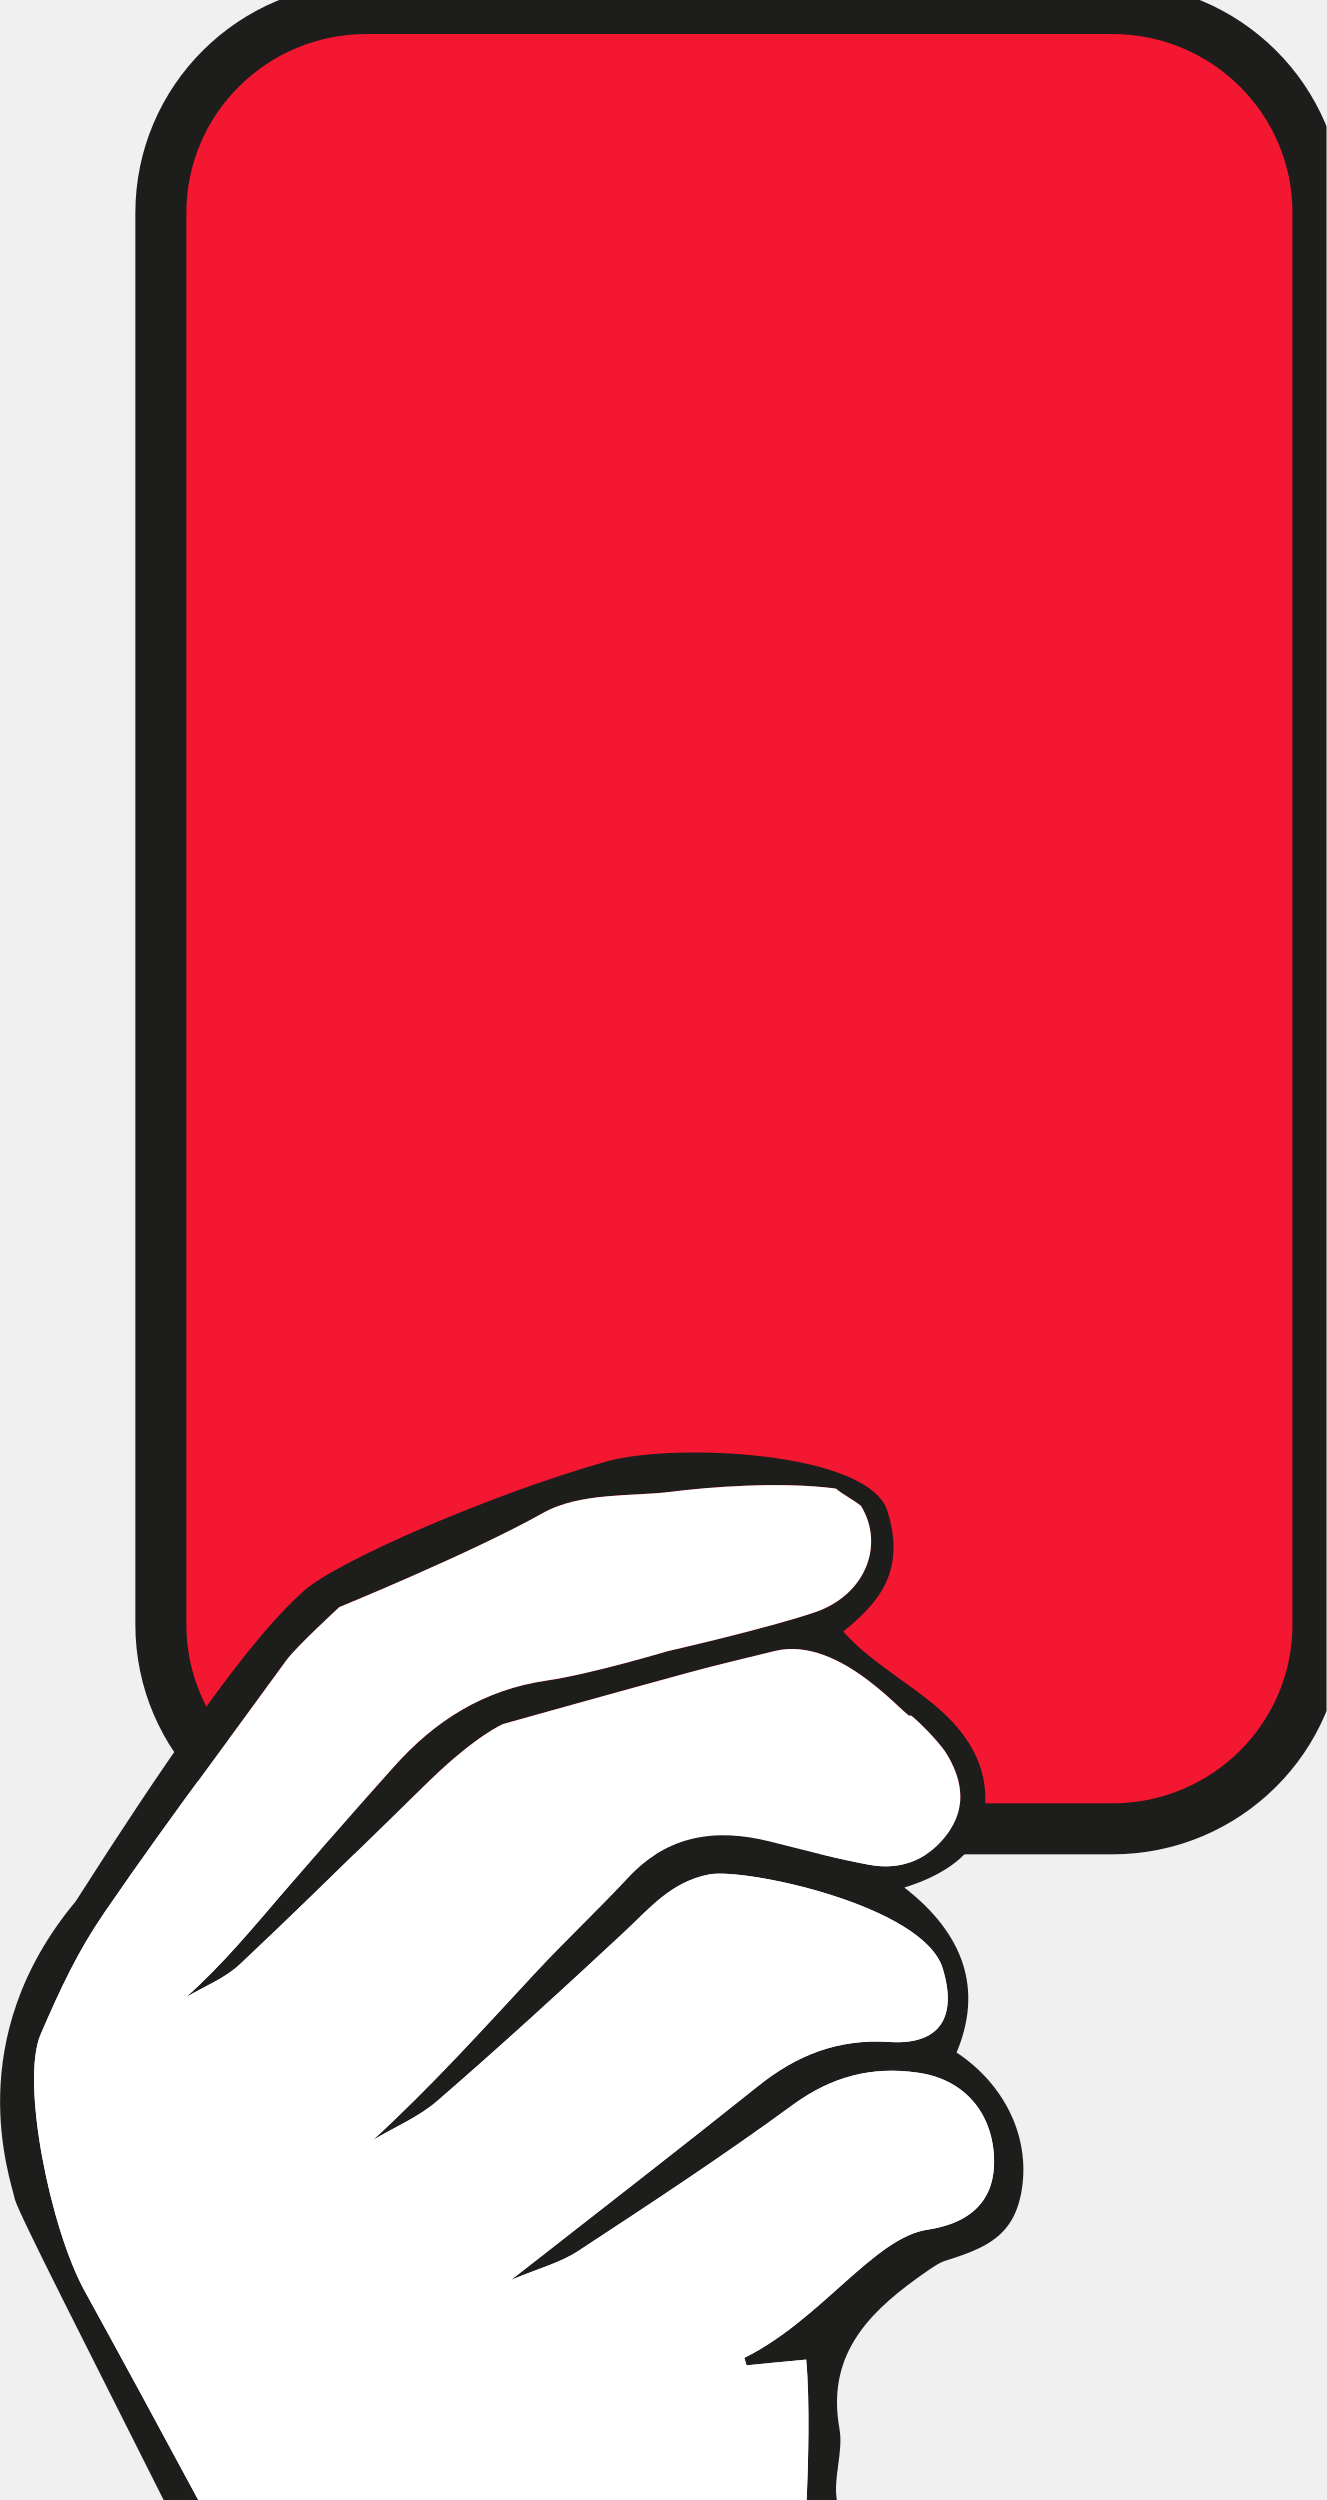
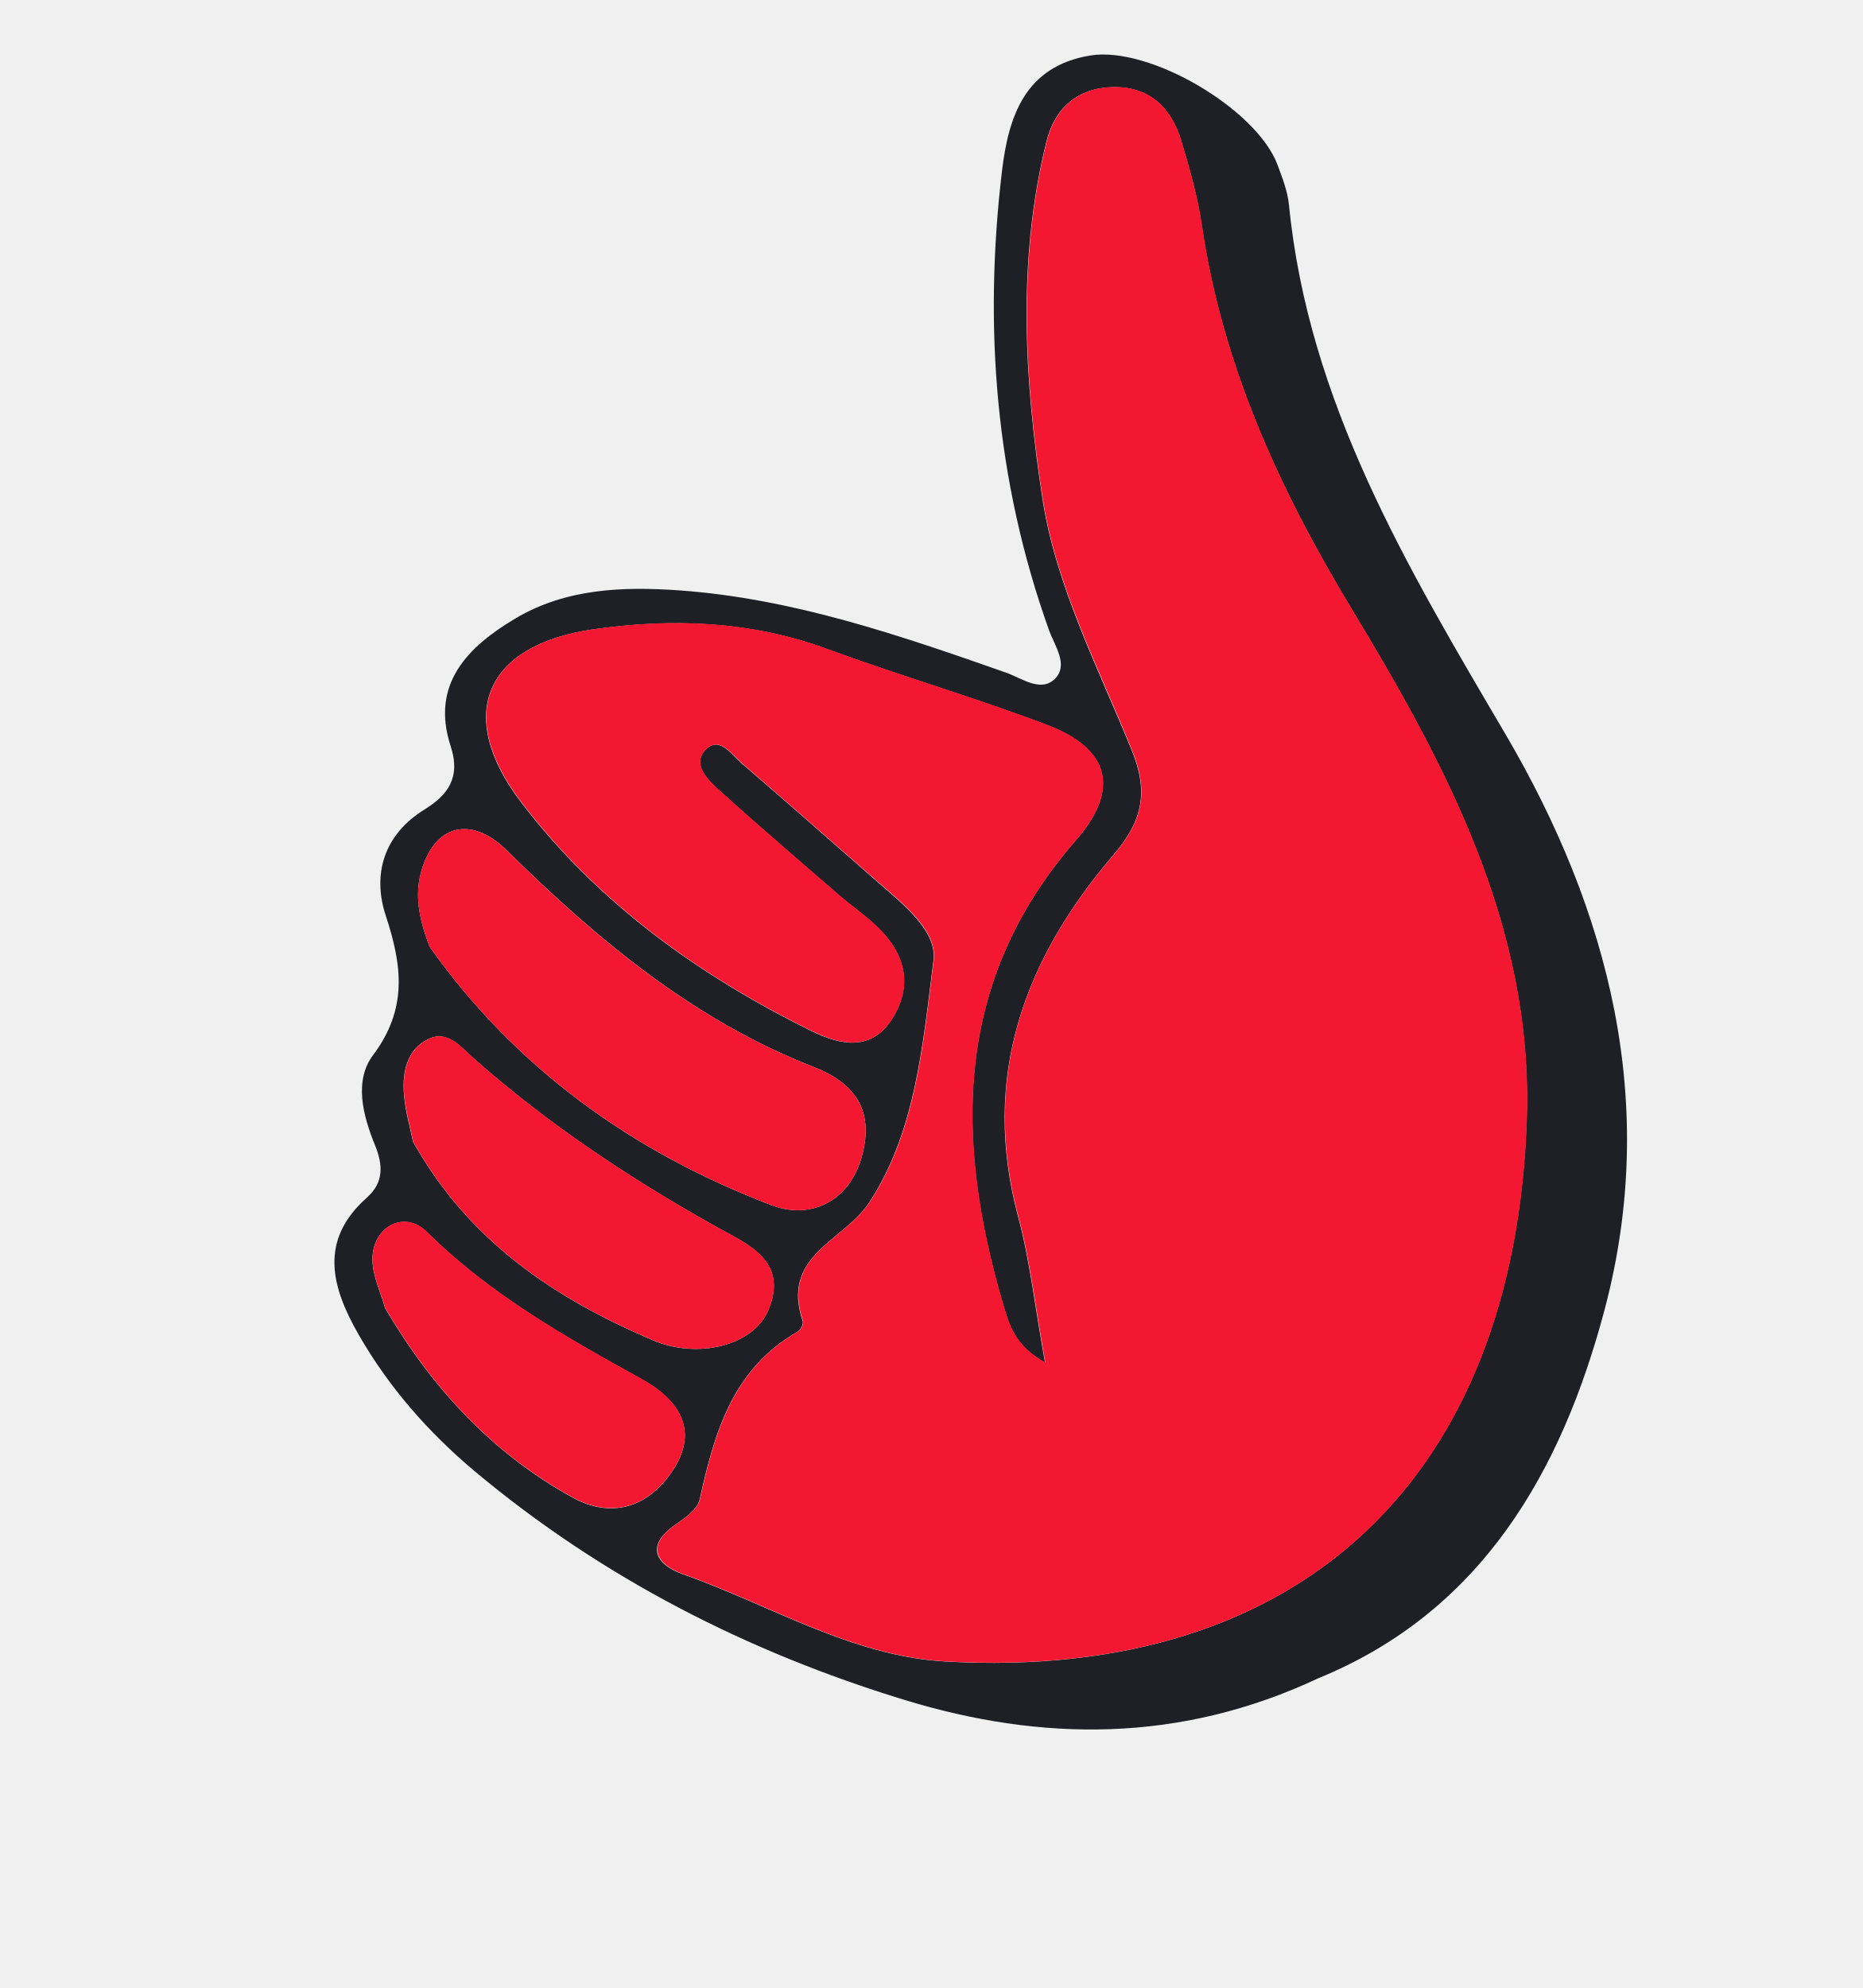
- <svg xmlns="http://www.w3.org/2000/svg" width="26" height="49" viewBox="0 0 26 49" fill="none">
-   <g clip-path="url(#clip0_351_10185)">
-     <path d="M7.183 0.167H21.802C24.028 0.167 25.832 1.959 25.832 4.171V31.842C25.832 34.053 24.028 35.845 21.802 35.845H7.183C4.958 35.845 3.153 34.053 3.153 31.842V4.171C3.153 1.959 4.958 0.167 7.183 0.167Z" fill="#F41731" stroke="#1D1D1B" stroke-miterlimit="10" />
-     <path d="M0.289 43.098C0.343 43.345 1.77 46.134 3.207 49H3.886C3.15 47.632 2.408 46.264 1.659 44.903C0.984 43.675 0.4 40.793 0.796 39.875C1.192 38.955 1.538 38.227 2.042 37.493C2.734 36.482 3.452 35.488 4.181 34.501C4.658 33.847 5.138 33.196 5.615 32.539C5.81 32.272 6.653 31.498 6.653 31.498C6.653 31.498 9.255 30.434 10.646 29.653C11.378 29.242 12.426 29.333 13.151 29.239C13.88 29.146 15.304 29.032 16.382 29.176C16.54 29.306 16.718 29.389 16.875 29.516C17.342 30.28 16.966 31.258 15.979 31.598C15.049 31.915 13.077 32.365 13.077 32.365C13.077 32.365 11.579 32.812 10.73 32.936C9.48 33.116 8.527 33.723 7.721 34.627C7.368 35.021 7.019 35.415 6.673 35.812C6.297 36.235 5.924 36.662 5.555 37.09C4.953 37.79 4.366 38.504 3.647 39.145C4.006 38.931 4.413 38.774 4.708 38.494C5.635 37.623 6.542 36.733 7.452 35.845C7.778 35.528 8.1 35.211 8.426 34.894C9.349 34 9.863 33.79 9.863 33.79C9.863 33.79 12.315 33.103 13.524 32.776C14.071 32.626 14.625 32.499 15.176 32.362C16.503 32.028 17.843 33.787 17.843 33.62C17.89 33.626 18.383 34.103 18.548 34.367C18.84 34.841 18.944 35.358 18.635 35.845C18.622 35.868 18.608 35.888 18.595 35.908C18.229 36.429 17.688 36.666 17.053 36.552C16.392 36.432 15.74 36.255 15.085 36.092C14.028 35.828 13.087 35.965 12.308 36.803C11.72 37.433 11.092 38.024 10.505 38.654C9.47 39.769 8.449 40.9 7.311 41.944C7.734 41.69 8.211 41.493 8.577 41.173C9.813 40.102 11.022 38.998 12.217 37.883C12.725 37.413 13.148 36.883 13.9 36.739C14.592 36.606 18.101 37.346 18.477 38.581C18.77 39.545 18.414 40.089 17.426 40.022C16.429 39.959 15.623 40.276 14.867 40.88C13.312 42.124 11.734 43.342 10.018 44.686C10.559 44.459 10.985 44.349 11.334 44.119C12.758 43.185 14.179 42.251 15.552 41.246C16.305 40.699 17.084 40.496 17.98 40.623C18.84 40.739 19.411 41.337 19.478 42.211C19.535 42.935 19.22 43.545 18.178 43.702C17.134 43.855 16.086 45.474 14.588 46.214C14.602 46.261 14.615 46.311 14.632 46.361C15.022 46.321 15.411 46.284 15.801 46.248C15.878 47.075 15.838 48.363 15.811 49H16.402C16.328 48.553 16.536 48.046 16.452 47.595C16.207 46.214 16.959 45.387 17.957 44.666C18.074 44.583 18.373 44.359 18.511 44.316C19.34 44.059 19.895 43.819 20.032 42.885C20.18 41.874 19.693 40.856 18.749 40.229C19.267 38.998 18.901 37.907 17.725 36.996C18.383 36.792 19.011 36.436 19.226 35.845C19.26 35.755 19.283 35.658 19.297 35.555C19.381 34.837 19.152 34.277 18.669 33.75C18.105 33.136 17.097 32.636 16.529 31.978C17.225 31.411 17.759 30.801 17.396 29.623C17.037 28.445 13.208 28.268 11.872 28.649C9.618 29.289 6.609 30.6 5.964 31.174C5.534 31.558 4.917 32.209 3.728 33.893C3.137 34.727 2.405 35.822 1.484 37.266C-0.779 39.979 0.198 42.674 0.289 43.098Z" fill="#1D1D1B" />
-     <path d="M1.659 44.903C2.408 46.264 3.15 47.632 3.886 49H15.811C15.838 48.363 15.878 47.075 15.801 46.248C15.411 46.285 15.022 46.321 14.632 46.361C14.615 46.311 14.602 46.261 14.588 46.214C16.086 45.474 17.134 43.856 18.178 43.702C19.22 43.545 19.535 42.935 19.478 42.211C19.411 41.337 18.84 40.74 17.98 40.623C17.084 40.496 16.305 40.7 15.552 41.247C14.179 42.251 12.758 43.185 11.334 44.119C10.985 44.349 10.559 44.46 10.018 44.686C11.734 43.342 13.312 42.124 14.867 40.88C15.623 40.276 16.429 39.959 17.426 40.022C18.414 40.089 18.77 39.545 18.477 38.581C18.101 37.347 14.592 36.606 13.9 36.739C13.148 36.883 12.725 37.413 12.218 37.884C11.022 38.998 9.813 40.102 8.577 41.173C8.211 41.494 7.734 41.69 7.311 41.944C8.45 40.9 9.47 39.769 10.505 38.654C11.092 38.024 11.72 37.433 12.308 36.803C13.087 35.965 14.028 35.829 15.085 36.092C15.74 36.256 16.392 36.432 17.053 36.553C17.688 36.666 18.229 36.429 18.595 35.909C18.608 35.889 18.622 35.869 18.635 35.845C18.944 35.358 18.84 34.841 18.548 34.367C18.383 34.104 17.89 33.627 17.843 33.62C17.843 33.787 16.503 32.029 15.176 32.362C14.626 32.499 14.071 32.626 13.524 32.776C12.315 33.103 9.863 33.79 9.863 33.79C9.863 33.79 9.35 34 8.426 34.894C8.1 35.211 7.778 35.528 7.452 35.845C6.542 36.733 5.635 37.623 4.708 38.494C4.413 38.775 4.006 38.931 3.647 39.145C4.366 38.504 4.954 37.79 5.555 37.09C5.924 36.663 6.297 36.236 6.673 35.812C7.019 35.415 7.368 35.021 7.721 34.627C8.527 33.723 9.481 33.116 10.73 32.936C11.579 32.813 13.077 32.365 13.077 32.365C13.077 32.365 15.049 31.915 15.979 31.598C16.966 31.258 17.342 30.28 16.875 29.516C16.718 29.39 16.54 29.306 16.382 29.176C15.304 29.033 13.88 29.146 13.151 29.239C12.426 29.333 11.378 29.243 10.646 29.653C9.256 30.434 6.653 31.498 6.653 31.498C6.653 31.498 5.81 32.272 5.615 32.539C5.138 33.196 4.658 33.847 4.181 34.501C3.452 35.488 2.734 36.483 2.042 37.493C1.538 38.227 1.192 38.955 0.796 39.876C0.4 40.793 0.984 43.675 1.659 44.903Z" fill="white" />
-   </g>
-   <defs>
-     <clipPath id="clip0_351_10185">
-       <rect width="26" height="49" fill="white" transform="matrix(-1 0 0 1 26 0)" />
-     </clipPath>
-   </defs>
+ <svg xmlns="http://www.w3.org/2000/svg" width="119" height="127" viewBox="0 0 119 127" fill="none">
+   <path d="M84.2 107.224C75.39 111.351 66.554 111.278 57.77 108.591C47.723 105.515 38.456 100.786 30.342 93.999C27.372 91.505 24.846 88.633 22.906 85.249C21.169 82.212 20.365 79.249 23.428 76.519C24.544 75.531 24.468 74.417 23.954 73.147C23.18 71.248 22.608 69.033 23.836 67.403C26.044 64.455 25.705 61.709 24.646 58.495C23.785 55.878 24.495 53.334 27.133 51.706C28.612 50.791 29.444 49.67 28.799 47.689C27.482 43.693 29.899 41.313 32.93 39.508C36.148 37.595 39.779 37.46 43.408 37.716C50.671 38.238 57.48 40.586 64.283 42.972C65.268 43.32 66.495 44.258 67.395 43.367C68.295 42.476 67.369 41.237 67.017 40.248C63.6 30.703 62.824 20.878 64.02 10.886C64.438 7.432 65.483 4.24 69.642 3.547C73.418 2.92 80.3 6.951 81.632 10.561C81.928 11.374 82.261 12.218 82.348 13.066C83.59 25.71 89.913 36.239 96.159 46.862C102.848 58.255 105.993 70.526 102.519 83.652C99.757 94.079 94.618 102.963 84.22 107.215L84.2 107.224ZM66.788 87.061C64.838 85.988 64.458 84.622 64.114 83.44C60.967 72.815 60.894 62.661 68.725 53.687C71.568 50.441 70.918 47.847 66.877 46.31C62.255 44.561 57.498 43.169 52.85 41.468C47.955 39.665 42.918 39.488 37.883 40.208C30.941 41.21 29.066 45.711 33.295 51.258C38.189 57.675 44.632 62.306 51.832 65.861C53.702 66.781 55.731 67.214 57.071 64.965C58.328 62.848 57.779 60.895 56.078 59.249C55.279 58.474 54.343 57.843 53.504 57.109C50.98 54.923 48.436 52.746 45.958 50.504C45.245 49.867 44.242 48.876 44.991 47.994C45.908 46.906 46.707 48.178 47.388 48.77C50.305 51.276 53.177 53.814 56.069 56.343C57.673 57.749 59.878 59.464 59.639 61.346C58.963 66.668 58.5 72.331 55.51 76.85C53.882 79.3 49.854 80.206 51.288 84.409C51.34 84.575 51.156 84.954 50.978 85.058C46.809 87.435 45.642 91.511 44.699 95.794C44.563 96.411 43.783 96.964 43.187 97.374C41.133 98.774 41.963 99.985 43.62 100.563C49.179 102.528 54.421 105.807 60.393 106.142C83.135 107.432 96.796 94.361 97.538 71.429C97.926 59.198 92.372 48.878 86.305 38.837C81.71 31.219 78.073 23.288 76.777 14.408C76.508 12.577 76.001 10.771 75.459 8.992C74.833 6.896 73.453 5.543 71.145 5.566C68.875 5.596 67.395 6.879 66.86 9.025C64.969 16.61 65.455 24.377 66.604 31.881C67.45 37.403 70.159 42.676 72.309 47.941C73.391 50.6 73.003 52.444 71.125 54.627C65.429 61.278 62.662 68.809 65.038 77.699C65.803 80.548 66.124 83.515 66.769 87.07L66.788 87.061ZM27.444 60.475C32.977 68.284 40.463 73.628 49.306 76.998C51.764 77.936 54.239 76.76 55.042 73.949C55.816 71.234 54.923 69.306 51.981 68.16C44.329 65.175 38.14 60.005 32.367 54.315C30.129 52.106 27.766 52.639 26.911 55.675C26.455 57.312 26.837 58.868 27.444 60.475ZM26.404 72.965C29.959 79.3 35.437 82.946 41.707 85.619C44.564 86.839 48.131 85.987 49.092 83.684C50.416 80.508 47.678 79.448 45.794 78.392C40.256 75.294 35.022 71.822 30.262 67.616C29.46 66.913 28.607 65.783 27.382 66.371C26.009 67.026 25.69 68.471 25.808 69.885C25.889 70.984 26.208 72.059 26.394 72.969L26.404 72.965ZM24.627 83.609C27.619 88.696 31.451 92.836 36.556 95.656C39.111 97.072 41.469 96.268 43.013 93.892C44.715 91.266 43.252 89.359 40.994 88.106C36.111 85.41 31.287 82.688 27.261 78.695C25.826 77.271 23.769 78.376 23.796 80.482C23.806 81.554 24.343 82.614 24.622 83.624L24.627 83.609Z" fill="#1F1F26" />
+   <path d="M66.788 87.061C66.153 83.502 65.823 80.54 65.058 77.69C62.681 68.8 65.434 61.264 71.145 54.619C73.013 52.439 73.41 50.592 72.329 47.932C70.185 42.653 67.469 37.394 66.623 31.872C65.475 24.368 64.989 16.601 66.88 9.016C67.415 6.87 68.895 5.588 71.165 5.558C73.473 5.534 74.843 6.892 75.478 8.983C76.01 10.766 76.527 12.568 76.797 14.399C78.097 23.289 81.724 31.225 86.325 38.828C92.391 48.869 97.945 59.189 97.558 71.42C96.82 94.362 83.164 107.419 60.413 106.133C54.44 105.798 49.199 102.519 43.639 100.554C41.993 99.972 41.163 98.761 43.207 97.365C43.803 96.955 44.583 96.402 44.718 95.785C45.656 91.516 46.828 87.427 50.998 85.049C51.175 84.945 51.359 84.567 51.308 84.4C49.874 80.197 53.902 79.291 55.53 76.841C58.529 72.317 58.983 66.659 59.658 61.337C59.898 59.455 57.703 57.736 56.089 56.334C53.197 53.805 50.315 51.272 47.408 48.761C46.727 48.169 45.923 46.911 45.011 47.985C44.252 48.871 45.264 49.858 45.977 50.495C48.456 52.737 51 54.914 53.524 57.1C54.363 57.834 55.299 58.465 56.098 59.24C57.789 60.891 58.348 62.839 57.091 64.957C55.751 67.206 53.721 66.772 51.851 65.853C44.651 62.297 38.214 57.676 33.315 51.249C29.082 45.693 30.96 41.201 37.903 40.2C42.933 39.469 47.974 39.656 52.87 41.459C57.508 43.165 62.27 44.542 66.896 46.301C70.934 47.828 71.583 50.422 68.745 53.678C60.914 62.652 60.982 72.797 64.134 83.431C64.482 84.623 64.857 85.98 66.808 87.052L66.788 87.061Z" fill="#F41731" />
+   <path d="M27.443 60.475C26.837 58.867 26.455 57.312 26.911 55.675C27.766 52.639 30.128 52.106 32.367 54.315C38.134 60.019 44.329 65.175 51.981 68.16C54.923 69.306 55.816 71.234 55.042 73.949C54.239 76.76 51.764 77.936 49.306 76.998C40.458 73.618 32.972 68.274 27.443 60.475Z" fill="#F41731" />
+   <path d="M26.404 72.964C26.228 72.05 25.909 70.975 25.818 69.88C25.71 68.462 26.023 67.031 27.392 66.367C28.617 65.778 29.465 66.898 30.272 67.611C35.032 71.817 40.266 75.29 45.804 78.388C47.688 79.443 50.426 80.503 49.102 83.68C48.141 85.983 44.574 86.834 41.717 85.615C35.433 82.936 29.955 79.29 26.414 72.96L26.404 72.964Z" fill="#F41731" />
+   <path d="M24.627 83.609C24.349 82.599 23.812 81.54 23.802 80.468C23.779 78.372 25.832 77.257 27.266 78.68C31.292 82.674 36.112 85.386 41 88.091C43.252 89.335 44.721 91.252 43.018 93.878C41.475 96.254 39.116 97.057 36.561 95.642C31.46 92.832 27.625 88.682 24.632 83.595L24.627 83.609Z" fill="#F41731" />
</svg>
